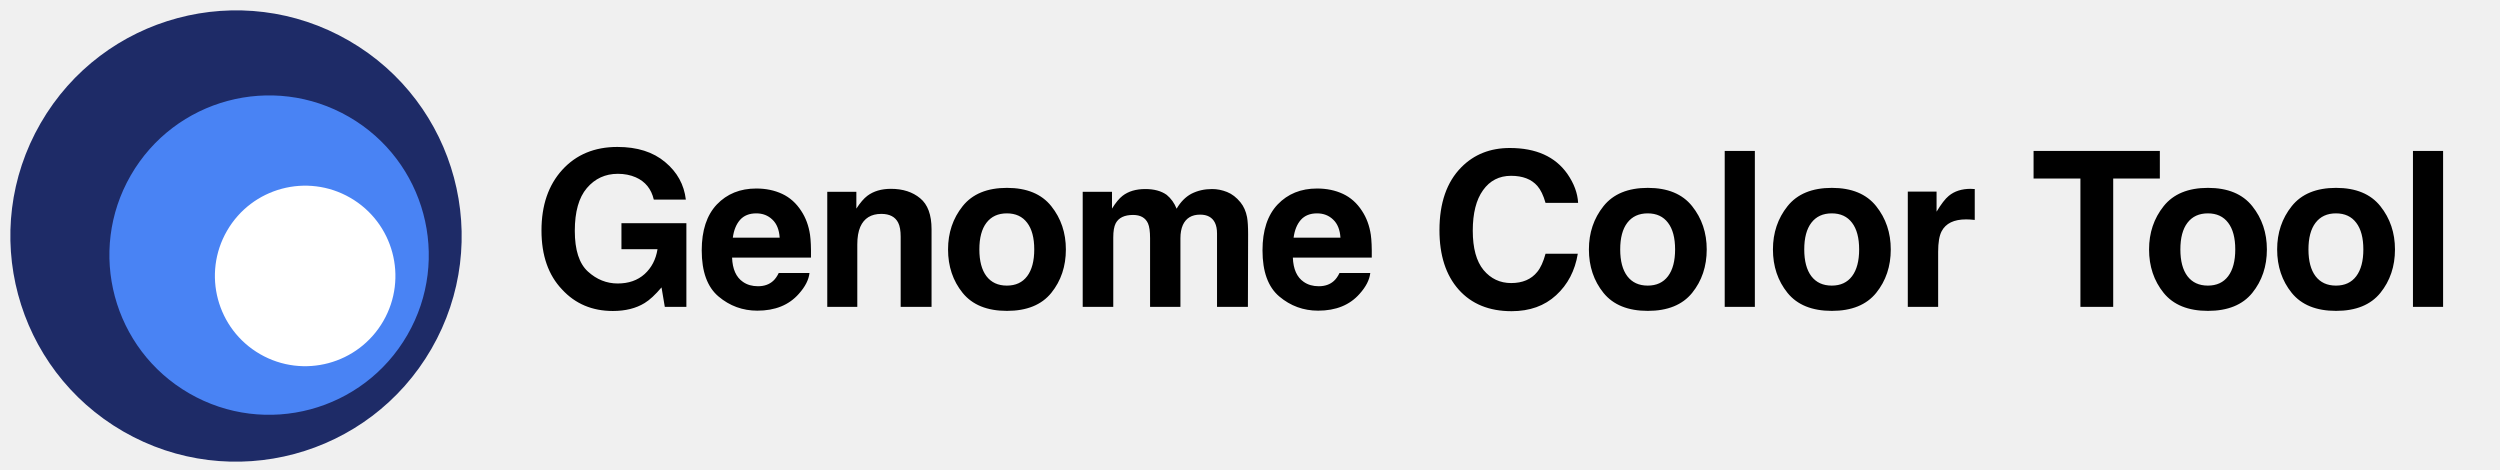
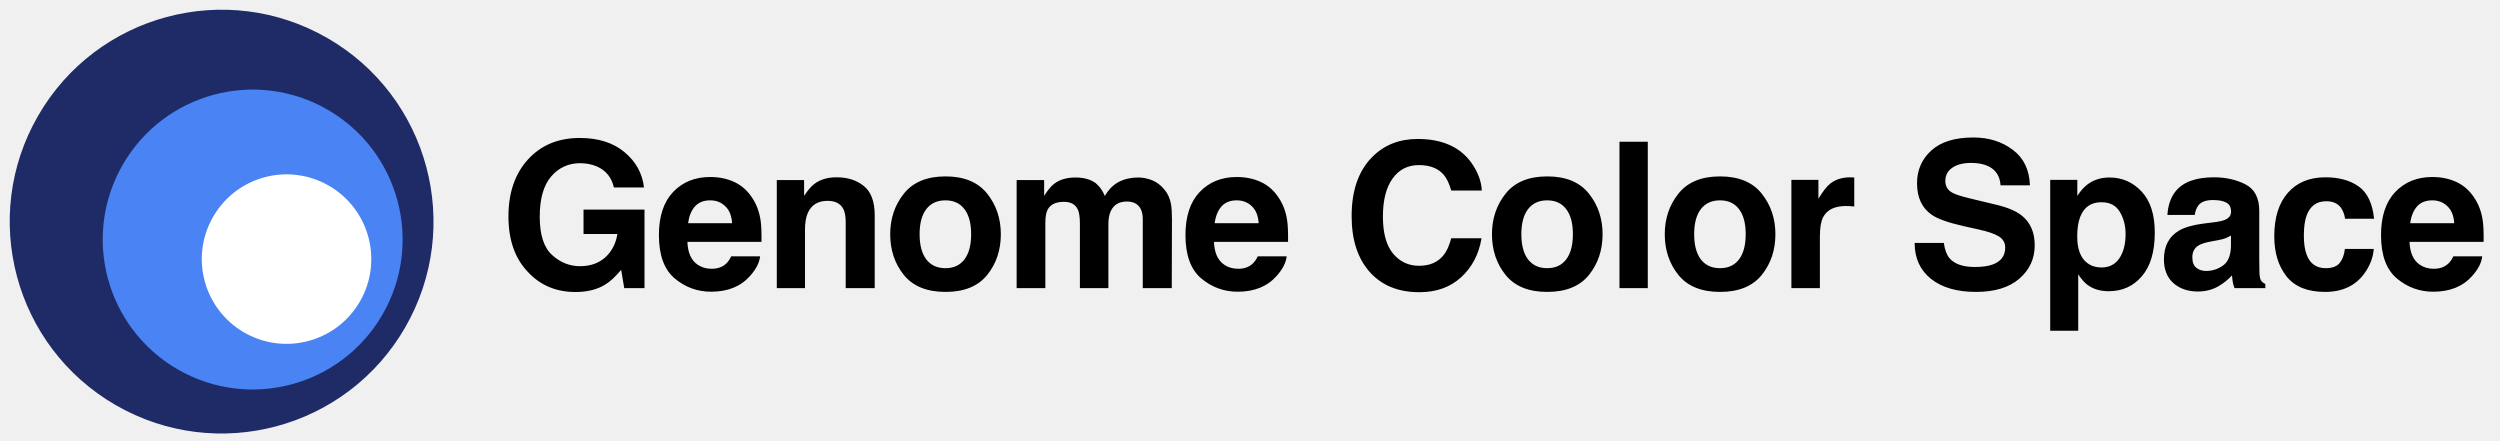
- <svg xmlns="http://www.w3.org/2000/svg" width="277" height="52" viewBox="0 0 277 52" fill="none">
+ <svg xmlns="http://www.w3.org/2000/svg" width="295" height="52" viewBox="0 0 295 52" fill="none">
  <g clip-path="url(#clip0_77_94)">
-     <path d="M72.441 22.117C72.168 20.938 71.5 20.113 70.438 19.645C69.844 19.387 69.184 19.258 68.457 19.258C67.066 19.258 65.922 19.785 65.023 20.84C64.133 21.887 63.688 23.465 63.688 25.574C63.688 27.699 64.172 29.203 65.141 30.086C66.109 30.969 67.211 31.41 68.445 31.41C69.656 31.41 70.648 31.062 71.422 30.367C72.195 29.664 72.672 28.746 72.852 27.613H68.856V24.73H76.051V34H73.66L73.297 31.844C72.602 32.664 71.977 33.242 71.422 33.578C70.469 34.164 69.297 34.457 67.906 34.457C65.617 34.457 63.742 33.664 62.281 32.078C60.758 30.484 59.996 28.305 59.996 25.539C59.996 22.742 60.766 20.5 62.305 18.812C63.844 17.125 65.879 16.281 68.41 16.281C70.606 16.281 72.367 16.84 73.695 17.957C75.031 19.066 75.797 20.453 75.992 22.117H72.441ZM83.797 23.641C83.024 23.641 82.422 23.883 81.993 24.367C81.571 24.852 81.305 25.508 81.196 26.336H86.387C86.332 25.453 86.063 24.785 85.579 24.332C85.102 23.871 84.508 23.641 83.797 23.641ZM83.797 20.887C84.86 20.887 85.817 21.086 86.668 21.484C87.52 21.883 88.223 22.512 88.778 23.371C89.278 24.129 89.602 25.008 89.751 26.008C89.836 26.594 89.872 27.438 89.856 28.539H81.114C81.161 29.82 81.563 30.719 82.321 31.234C82.782 31.555 83.336 31.715 83.985 31.715C84.672 31.715 85.231 31.52 85.661 31.129C85.895 30.918 86.102 30.625 86.282 30.25H89.692C89.606 31.008 89.211 31.777 88.508 32.559C87.415 33.801 85.883 34.422 83.915 34.422C82.29 34.422 80.856 33.898 79.614 32.852C78.372 31.805 77.751 30.102 77.751 27.742C77.751 25.531 78.309 23.836 79.426 22.656C80.551 21.477 82.008 20.887 83.797 20.887ZM98.716 20.922C100.036 20.922 101.114 21.27 101.95 21.965C102.794 22.652 103.216 23.797 103.216 25.398V34H99.794V26.23C99.794 25.559 99.704 25.043 99.524 24.684C99.196 24.027 98.571 23.699 97.649 23.699C96.517 23.699 95.739 24.18 95.317 25.141C95.099 25.648 94.989 26.297 94.989 27.086V34H91.661V21.25H94.884V23.113C95.313 22.457 95.72 21.984 96.103 21.695C96.79 21.18 97.661 20.922 98.716 20.922ZM111.56 31.645C112.537 31.645 113.287 31.297 113.81 30.602C114.333 29.906 114.595 28.918 114.595 27.637C114.595 26.355 114.333 25.371 113.81 24.684C113.287 23.988 112.537 23.641 111.56 23.641C110.583 23.641 109.83 23.988 109.298 24.684C108.775 25.371 108.513 26.355 108.513 27.637C108.513 28.918 108.775 29.906 109.298 30.602C109.83 31.297 110.583 31.645 111.56 31.645ZM118.099 27.637C118.099 29.512 117.56 31.117 116.482 32.453C115.404 33.781 113.767 34.445 111.572 34.445C109.376 34.445 107.74 33.781 106.662 32.453C105.583 31.117 105.044 29.512 105.044 27.637C105.044 25.793 105.583 24.195 106.662 22.844C107.74 21.492 109.376 20.816 111.572 20.816C113.767 20.816 115.404 21.492 116.482 22.844C117.56 24.195 118.099 25.793 118.099 27.637ZM134.295 20.945C134.857 20.945 135.412 21.055 135.959 21.273C136.506 21.492 137.002 21.875 137.447 22.422C137.807 22.867 138.049 23.414 138.174 24.062C138.252 24.492 138.291 25.121 138.291 25.949L138.268 34H134.846V25.867C134.846 25.383 134.768 24.984 134.611 24.672C134.314 24.078 133.768 23.781 132.971 23.781C132.049 23.781 131.412 24.164 131.06 24.93C130.881 25.336 130.791 25.824 130.791 26.395V34H127.428V26.395C127.428 25.637 127.35 25.086 127.193 24.742C126.912 24.125 126.361 23.816 125.541 23.816C124.588 23.816 123.947 24.125 123.619 24.742C123.439 25.094 123.35 25.617 123.35 26.312V34H119.963V21.25H123.209V23.113C123.623 22.449 124.014 21.977 124.381 21.695C125.029 21.195 125.869 20.945 126.9 20.945C127.877 20.945 128.666 21.16 129.268 21.59C129.752 21.988 130.119 22.5 130.369 23.125C130.807 22.375 131.35 21.824 131.998 21.473C132.685 21.121 133.451 20.945 134.295 20.945ZM145.932 23.641C145.159 23.641 144.557 23.883 144.127 24.367C143.705 24.852 143.44 25.508 143.33 26.336H148.522C148.467 25.453 148.198 24.785 147.713 24.332C147.237 23.871 146.643 23.641 145.932 23.641ZM145.932 20.887C146.995 20.887 147.952 21.086 148.803 21.484C149.655 21.883 150.358 22.512 150.912 23.371C151.412 24.129 151.737 25.008 151.885 26.008C151.971 26.594 152.006 27.438 151.991 28.539H143.248C143.295 29.82 143.698 30.719 144.455 31.234C144.916 31.555 145.471 31.715 146.12 31.715C146.807 31.715 147.366 31.52 147.795 31.129C148.03 30.918 148.237 30.625 148.416 30.25H151.827C151.741 31.008 151.346 31.777 150.643 32.559C149.549 33.801 148.018 34.422 146.049 34.422C144.424 34.422 142.991 33.898 141.748 32.852C140.506 31.805 139.885 30.102 139.885 27.742C139.885 25.531 140.444 23.836 141.561 22.656C142.686 21.477 144.143 20.887 145.932 20.887ZM159.492 25.504C159.492 22.488 160.3 20.164 161.917 18.531C163.324 17.109 165.113 16.398 167.285 16.398C170.191 16.398 172.316 17.352 173.66 19.258C174.402 20.328 174.8 21.402 174.855 22.48H171.245C171.011 21.652 170.71 21.027 170.343 20.605C169.687 19.855 168.714 19.48 167.425 19.48C166.113 19.48 165.077 20.012 164.32 21.074C163.562 22.129 163.183 23.625 163.183 25.562C163.183 27.5 163.581 28.953 164.378 29.922C165.183 30.883 166.202 31.363 167.437 31.363C168.702 31.363 169.667 30.949 170.331 30.121C170.699 29.676 171.003 29.008 171.245 28.117H174.82C174.507 30 173.706 31.531 172.417 32.711C171.136 33.891 169.492 34.48 167.484 34.48C164.999 34.48 163.046 33.684 161.624 32.09C160.202 30.488 159.492 28.293 159.492 25.504ZM182.566 31.645C183.543 31.645 184.293 31.297 184.816 30.602C185.34 29.906 185.601 28.918 185.601 27.637C185.601 26.355 185.34 25.371 184.816 24.684C184.293 23.988 183.543 23.641 182.566 23.641C181.59 23.641 180.836 23.988 180.305 24.684C179.781 25.371 179.519 26.355 179.519 27.637C179.519 28.918 179.781 29.906 180.305 30.602C180.836 31.297 181.59 31.645 182.566 31.645ZM189.105 27.637C189.105 29.512 188.566 31.117 187.488 32.453C186.41 33.781 184.773 34.445 182.578 34.445C180.383 34.445 178.746 33.781 177.668 32.453C176.59 31.117 176.051 29.512 176.051 27.637C176.051 25.793 176.59 24.195 177.668 22.844C178.746 21.492 180.383 20.816 182.578 20.816C184.773 20.816 186.41 21.492 187.488 22.844C188.566 24.195 189.105 25.793 189.105 27.637ZM194.438 34H191.098V16.727H194.438V34ZM202.958 31.645C203.934 31.645 204.684 31.297 205.208 30.602C205.731 29.906 205.993 28.918 205.993 27.637C205.993 26.355 205.731 25.371 205.208 24.684C204.684 23.988 203.934 23.641 202.958 23.641C201.981 23.641 201.227 23.988 200.696 24.684C200.173 25.371 199.911 26.355 199.911 27.637C199.911 28.918 200.173 29.906 200.696 30.602C201.227 31.297 201.981 31.645 202.958 31.645ZM209.497 27.637C209.497 29.512 208.958 31.117 207.88 32.453C206.802 33.781 205.165 34.445 202.97 34.445C200.774 34.445 199.137 33.781 198.059 32.453C196.981 31.117 196.442 29.512 196.442 27.637C196.442 25.793 196.981 24.195 198.059 22.844C199.137 21.492 200.774 20.816 202.97 20.816C205.165 20.816 206.802 21.492 207.88 22.844C208.958 24.195 209.497 25.793 209.497 27.637ZM218.357 20.922C218.419 20.922 218.47 20.926 218.509 20.934C218.556 20.934 218.654 20.938 218.802 20.945V24.367C218.591 24.344 218.404 24.328 218.24 24.32C218.075 24.312 217.943 24.309 217.841 24.309C216.497 24.309 215.595 24.746 215.134 25.621C214.876 26.113 214.747 26.871 214.747 27.895V34H211.384V21.227H214.572V23.453C215.087 22.602 215.536 22.02 215.919 21.707C216.544 21.184 217.357 20.922 218.357 20.922ZM239.311 16.727V19.785H234.143V34H230.51V19.785H225.319V16.727H239.311ZM244.632 31.645C245.608 31.645 246.358 31.297 246.882 30.602C247.405 29.906 247.667 28.918 247.667 27.637C247.667 26.355 247.405 25.371 246.882 24.684C246.358 23.988 245.608 23.641 244.632 23.641C243.655 23.641 242.901 23.988 242.37 24.684C241.846 25.371 241.585 26.355 241.585 27.637C241.585 28.918 241.846 29.906 242.37 30.602C242.901 31.297 243.655 31.645 244.632 31.645ZM251.171 27.637C251.171 29.512 250.632 31.117 249.553 32.453C248.475 33.781 246.839 34.445 244.643 34.445C242.448 34.445 240.811 33.781 239.733 32.453C238.655 31.117 238.116 29.512 238.116 27.637C238.116 25.793 238.655 24.195 239.733 22.844C240.811 21.492 242.448 20.816 244.643 20.816C246.839 20.816 248.475 21.492 249.553 22.844C250.632 24.195 251.171 25.793 251.171 27.637ZM258.823 31.645C259.8 31.645 260.55 31.297 261.073 30.602C261.597 29.906 261.859 28.918 261.859 27.637C261.859 26.355 261.597 25.371 261.073 24.684C260.55 23.988 259.8 23.641 258.823 23.641C257.847 23.641 257.093 23.988 256.562 24.684C256.038 25.371 255.777 26.355 255.777 27.637C255.777 28.918 256.038 29.906 256.562 30.602C257.093 31.297 257.847 31.645 258.823 31.645ZM265.363 27.637C265.363 29.512 264.823 31.117 263.745 32.453C262.667 33.781 261.03 34.445 258.835 34.445C256.64 34.445 255.003 33.781 253.925 32.453C252.847 31.117 252.308 29.512 252.308 27.637C252.308 25.793 252.847 24.195 253.925 22.844C255.003 21.492 256.64 20.816 258.835 20.816C261.03 20.816 262.667 21.492 263.745 22.844C264.823 24.195 265.363 25.793 265.363 27.637ZM270.695 34H267.355V16.727H270.695V34Z" fill="black" />
+     <path d="M72.441 22.117C72.168 20.938 71.5 20.113 70.438 19.645C69.844 19.387 69.184 19.258 68.457 19.258C67.066 19.258 65.922 19.785 65.023 20.84C64.133 21.887 63.688 23.465 63.688 25.574C63.688 27.699 64.172 29.203 65.141 30.086C66.109 30.969 67.211 31.41 68.445 31.41C69.656 31.41 70.648 31.062 71.422 30.367C72.195 29.664 72.672 28.746 72.852 27.613H68.856V24.73H76.051V34H73.66L73.297 31.844C72.602 32.664 71.977 33.242 71.422 33.578C70.469 34.164 69.297 34.457 67.906 34.457C65.617 34.457 63.742 33.664 62.281 32.078C60.758 30.484 59.996 28.305 59.996 25.539C59.996 22.742 60.766 20.5 62.305 18.812C63.844 17.125 65.879 16.281 68.41 16.281C70.606 16.281 72.367 16.84 73.695 17.957C75.031 19.066 75.797 20.453 75.992 22.117H72.441ZM83.797 23.641C83.024 23.641 82.422 23.883 81.993 24.367C81.571 24.852 81.305 25.508 81.196 26.336H86.387C86.332 25.453 86.063 24.785 85.579 24.332C85.102 23.871 84.508 23.641 83.797 23.641ZM83.797 20.887C84.86 20.887 85.817 21.086 86.668 21.484C87.52 21.883 88.223 22.512 88.778 23.371C89.278 24.129 89.602 25.008 89.751 26.008C89.836 26.594 89.872 27.438 89.856 28.539H81.114C81.161 29.82 81.563 30.719 82.321 31.234C82.782 31.555 83.336 31.715 83.985 31.715C84.672 31.715 85.231 31.52 85.661 31.129C85.895 30.918 86.102 30.625 86.282 30.25H89.692C89.606 31.008 89.211 31.777 88.508 32.559C87.415 33.801 85.883 34.422 83.915 34.422C82.29 34.422 80.856 33.898 79.614 32.852C78.372 31.805 77.751 30.102 77.751 27.742C77.751 25.531 78.309 23.836 79.426 22.656C80.551 21.477 82.008 20.887 83.797 20.887ZM98.716 20.922C100.036 20.922 101.114 21.27 101.95 21.965C102.794 22.652 103.216 23.797 103.216 25.398V34H99.794V26.23C99.794 25.559 99.704 25.043 99.524 24.684C99.196 24.027 98.571 23.699 97.649 23.699C96.517 23.699 95.739 24.18 95.317 25.141C95.099 25.648 94.989 26.297 94.989 27.086V34H91.661V21.25H94.884V23.113C95.313 22.457 95.72 21.984 96.103 21.695C96.79 21.18 97.661 20.922 98.716 20.922ZM111.56 31.645C112.537 31.645 113.287 31.297 113.81 30.602C114.333 29.906 114.595 28.918 114.595 27.637C114.595 26.355 114.333 25.371 113.81 24.684C113.287 23.988 112.537 23.641 111.56 23.641C110.583 23.641 109.83 23.988 109.298 24.684C108.775 25.371 108.513 26.355 108.513 27.637C108.513 28.918 108.775 29.906 109.298 30.602C109.83 31.297 110.583 31.645 111.56 31.645ZM118.099 27.637C118.099 29.512 117.56 31.117 116.482 32.453C115.404 33.781 113.767 34.445 111.572 34.445C109.376 34.445 107.74 33.781 106.662 32.453C105.583 31.117 105.044 29.512 105.044 27.637C105.044 25.793 105.583 24.195 106.662 22.844C107.74 21.492 109.376 20.816 111.572 20.816C113.767 20.816 115.404 21.492 116.482 22.844C117.56 24.195 118.099 25.793 118.099 27.637ZM134.295 20.945C134.857 20.945 135.412 21.055 135.959 21.273C136.506 21.492 137.002 21.875 137.447 22.422C137.807 22.867 138.049 23.414 138.174 24.062C138.252 24.492 138.291 25.121 138.291 25.949L138.268 34H134.846V25.867C134.846 25.383 134.768 24.984 134.611 24.672C134.314 24.078 133.768 23.781 132.971 23.781C132.049 23.781 131.412 24.164 131.06 24.93C130.881 25.336 130.791 25.824 130.791 26.395V34H127.428V26.395C127.428 25.637 127.35 25.086 127.193 24.742C126.912 24.125 126.361 23.816 125.541 23.816C124.588 23.816 123.947 24.125 123.619 24.742C123.439 25.094 123.35 25.617 123.35 26.312V34H119.963V21.25H123.209V23.113C123.623 22.449 124.014 21.977 124.381 21.695C125.029 21.195 125.869 20.945 126.9 20.945C127.877 20.945 128.666 21.16 129.268 21.59C129.752 21.988 130.119 22.5 130.369 23.125C130.807 22.375 131.35 21.824 131.998 21.473C132.685 21.121 133.451 20.945 134.295 20.945ZM145.932 23.641C145.159 23.641 144.557 23.883 144.127 24.367C143.705 24.852 143.44 25.508 143.33 26.336H148.522C148.467 25.453 148.198 24.785 147.713 24.332C147.237 23.871 146.643 23.641 145.932 23.641ZM145.932 20.887C146.995 20.887 147.952 21.086 148.803 21.484C149.655 21.883 150.358 22.512 150.912 23.371C151.412 24.129 151.737 25.008 151.885 26.008C151.971 26.594 152.006 27.438 151.991 28.539H143.248C143.295 29.82 143.698 30.719 144.455 31.234C144.916 31.555 145.471 31.715 146.12 31.715C146.807 31.715 147.366 31.52 147.795 31.129C148.03 30.918 148.237 30.625 148.416 30.25H151.827C151.741 31.008 151.346 31.777 150.643 32.559C149.549 33.801 148.018 34.422 146.049 34.422C144.424 34.422 142.991 33.898 141.748 32.852C140.506 31.805 139.885 30.102 139.885 27.742C139.885 25.531 140.444 23.836 141.561 22.656C142.686 21.477 144.143 20.887 145.932 20.887ZM159.492 25.504C159.492 22.488 160.3 20.164 161.917 18.531C163.324 17.109 165.113 16.398 167.285 16.398C170.191 16.398 172.316 17.352 173.66 19.258C174.402 20.328 174.8 21.402 174.855 22.48H171.245C171.011 21.652 170.71 21.027 170.343 20.605C169.687 19.855 168.714 19.48 167.425 19.48C166.113 19.48 165.077 20.012 164.32 21.074C163.562 22.129 163.183 23.625 163.183 25.562C163.183 27.5 163.581 28.953 164.378 29.922C165.183 30.883 166.202 31.363 167.437 31.363C168.702 31.363 169.667 30.949 170.331 30.121C170.699 29.676 171.003 29.008 171.245 28.117H174.82C174.507 30 173.706 31.531 172.417 32.711C171.136 33.891 169.492 34.48 167.484 34.48C164.999 34.48 163.046 33.684 161.624 32.09C160.202 30.488 159.492 28.293 159.492 25.504ZM182.566 31.645C183.543 31.645 184.293 31.297 184.816 30.602C185.34 29.906 185.601 28.918 185.601 27.637C185.601 26.355 185.34 25.371 184.816 24.684C184.293 23.988 183.543 23.641 182.566 23.641C181.59 23.641 180.836 23.988 180.305 24.684C179.781 25.371 179.519 26.355 179.519 27.637C179.519 28.918 179.781 29.906 180.305 30.602C180.836 31.297 181.59 31.645 182.566 31.645ZM189.105 27.637C189.105 29.512 188.566 31.117 187.488 32.453C186.41 33.781 184.773 34.445 182.578 34.445C180.383 34.445 178.746 33.781 177.668 32.453C176.59 31.117 176.051 29.512 176.051 27.637C176.051 25.793 176.59 24.195 177.668 22.844C178.746 21.492 180.383 20.816 182.578 20.816C184.773 20.816 186.41 21.492 187.488 22.844C188.566 24.195 189.105 25.793 189.105 27.637ZM194.438 34H191.098V16.727H194.438V34ZM202.958 31.645C203.934 31.645 204.684 31.297 205.208 30.602C205.731 29.906 205.993 28.918 205.993 27.637C205.993 26.355 205.731 25.371 205.208 24.684C204.684 23.988 203.934 23.641 202.958 23.641C201.981 23.641 201.227 23.988 200.696 24.684C200.173 25.371 199.911 26.355 199.911 27.637C199.911 28.918 200.173 29.906 200.696 30.602C201.227 31.297 201.981 31.645 202.958 31.645ZM209.497 27.637C209.497 29.512 208.958 31.117 207.88 32.453C206.802 33.781 205.165 34.445 202.97 34.445C200.774 34.445 199.137 33.781 198.059 32.453C196.981 31.117 196.442 29.512 196.442 27.637C196.442 25.793 196.981 24.195 198.059 22.844C199.137 21.492 200.774 20.816 202.97 20.816C205.165 20.816 206.802 21.492 207.88 22.844C208.958 24.195 209.497 25.793 209.497 27.637ZM218.357 20.922C218.419 20.922 218.47 20.926 218.509 20.934C218.556 20.934 218.654 20.938 218.802 20.945V24.367C218.591 24.344 218.404 24.328 218.24 24.32C218.075 24.312 217.943 24.309 217.841 24.309C216.497 24.309 215.595 24.746 215.134 25.621C214.876 26.113 214.747 26.871 214.747 27.895V34H211.384V21.227H214.572V23.453C215.087 22.602 215.536 22.02 215.919 21.707C216.544 21.184 217.357 20.922 218.357 20.922ZM229.373 28.668C229.483 29.457 229.697 30.047 230.018 30.438C230.604 31.148 231.608 31.504 233.03 31.504C233.881 31.504 234.572 31.41 235.104 31.223C236.112 30.863 236.615 30.195 236.615 29.219C236.615 28.648 236.365 28.207 235.865 27.895C235.365 27.59 234.58 27.32 233.51 27.086L231.682 26.676C229.885 26.27 228.643 25.828 227.955 25.352C226.791 24.555 226.209 23.309 226.209 21.613C226.209 20.066 226.772 18.781 227.897 17.758C229.022 16.734 230.674 16.223 232.854 16.223C234.674 16.223 236.225 16.707 237.506 17.676C238.795 18.637 239.471 20.035 239.533 21.871H236.065C236.002 20.832 235.549 20.094 234.705 19.656C234.143 19.367 233.444 19.223 232.608 19.223C231.678 19.223 230.936 19.41 230.381 19.785C229.826 20.16 229.549 20.684 229.549 21.355C229.549 21.973 229.822 22.434 230.369 22.738C230.721 22.941 231.471 23.18 232.619 23.453L235.596 24.168C236.901 24.48 237.885 24.898 238.549 25.422C239.58 26.234 240.096 27.41 240.096 28.949C240.096 30.527 239.49 31.84 238.28 32.887C237.076 33.926 235.373 34.445 233.17 34.445C230.92 34.445 229.151 33.934 227.862 32.91C226.572 31.879 225.928 30.465 225.928 28.668H229.373ZM250.819 27.613C250.819 26.629 250.592 25.758 250.139 25C249.694 24.242 248.967 23.863 247.96 23.863C246.749 23.863 245.917 24.438 245.464 25.586C245.229 26.195 245.112 26.969 245.112 27.906C245.112 29.391 245.507 30.434 246.296 31.035C246.764 31.387 247.319 31.562 247.96 31.562C248.889 31.562 249.596 31.203 250.081 30.484C250.573 29.766 250.819 28.809 250.819 27.613ZM248.921 20.945C250.413 20.945 251.675 21.496 252.706 22.598C253.745 23.699 254.264 25.316 254.264 27.449C254.264 29.699 253.757 31.414 252.741 32.594C251.733 33.773 250.432 34.363 248.839 34.363C247.823 34.363 246.979 34.109 246.307 33.602C245.94 33.32 245.581 32.91 245.229 32.371V39.027H241.925V21.227H245.124V23.113C245.483 22.559 245.866 22.121 246.272 21.801C247.014 21.23 247.897 20.945 248.921 20.945ZM263.253 27.789C263.042 27.922 262.827 28.031 262.609 28.117C262.398 28.195 262.105 28.27 261.73 28.34L260.98 28.48C260.277 28.605 259.773 28.758 259.468 28.938C258.952 29.242 258.695 29.715 258.695 30.355C258.695 30.926 258.851 31.34 259.163 31.598C259.484 31.848 259.87 31.973 260.323 31.973C261.042 31.973 261.702 31.762 262.304 31.34C262.913 30.918 263.23 30.148 263.253 29.031V27.789ZM261.226 26.23C261.843 26.152 262.284 26.055 262.55 25.938C263.027 25.734 263.265 25.418 263.265 24.988C263.265 24.465 263.081 24.105 262.714 23.91C262.355 23.707 261.823 23.605 261.12 23.605C260.331 23.605 259.773 23.801 259.445 24.191C259.21 24.48 259.054 24.871 258.976 25.363H255.753C255.823 24.246 256.136 23.328 256.691 22.609C257.573 21.484 259.089 20.922 261.238 20.922C262.636 20.922 263.878 21.199 264.964 21.754C266.05 22.309 266.593 23.355 266.593 24.895V30.754C266.593 31.16 266.601 31.652 266.616 32.23C266.64 32.668 266.706 32.965 266.816 33.121C266.925 33.277 267.089 33.406 267.308 33.508V34H263.675C263.573 33.742 263.503 33.5 263.464 33.273C263.425 33.047 263.394 32.789 263.37 32.5C262.909 33 262.378 33.426 261.777 33.777C261.058 34.191 260.245 34.398 259.339 34.398C258.183 34.398 257.226 34.07 256.468 33.414C255.718 32.75 255.343 31.812 255.343 30.602C255.343 29.031 255.948 27.895 257.159 27.191C257.823 26.809 258.8 26.535 260.089 26.371L261.226 26.23ZM276.718 25.809C276.656 25.332 276.496 24.902 276.238 24.52C275.863 24.004 275.281 23.746 274.492 23.746C273.367 23.746 272.597 24.305 272.183 25.422C271.965 26.016 271.855 26.805 271.855 27.789C271.855 28.727 271.965 29.48 272.183 30.051C272.582 31.113 273.332 31.645 274.433 31.645C275.215 31.645 275.769 31.434 276.097 31.012C276.425 30.59 276.625 30.043 276.695 29.371H280.105C280.027 30.387 279.66 31.348 279.004 32.254C277.957 33.715 276.406 34.445 274.351 34.445C272.297 34.445 270.785 33.836 269.816 32.617C268.847 31.398 268.363 29.816 268.363 27.871C268.363 25.676 268.898 23.969 269.968 22.75C271.039 21.531 272.515 20.922 274.398 20.922C276 20.922 277.308 21.281 278.324 22C279.347 22.719 279.953 23.988 280.14 25.809H276.718ZM287.008 23.641C286.235 23.641 285.633 23.883 285.203 24.367C284.781 24.852 284.516 25.508 284.406 26.336H289.598C289.543 25.453 289.274 24.785 288.789 24.332C288.313 23.871 287.719 23.641 287.008 23.641ZM287.008 20.887C288.07 20.887 289.027 21.086 289.879 21.484C290.731 21.883 291.434 22.512 291.988 23.371C292.488 24.129 292.813 25.008 292.961 26.008C293.047 26.594 293.082 27.438 293.067 28.539H284.324C284.371 29.82 284.774 30.719 285.531 31.234C285.992 31.555 286.547 31.715 287.195 31.715C287.883 31.715 288.442 31.52 288.871 31.129C289.106 30.918 289.313 30.625 289.492 30.25H292.902C292.817 31.008 292.422 31.777 291.719 32.559C290.625 33.801 289.094 34.422 287.125 34.422C285.5 34.422 284.067 33.898 282.824 32.852C281.582 31.805 280.961 30.102 280.961 27.742C280.961 25.531 281.52 23.836 282.637 22.656C283.762 21.477 285.219 20.887 287.008 20.887Z" fill="black" />
    <circle cx="26.151" cy="26.151" r="25" transform="rotate(30 26.1506 26.1506)" fill="#1E2B67" />
    <circle cx="29.815" cy="28.266" r="17.692" transform="rotate(30 29.8147 28.2663)" fill="#4983F4" />
    <circle cx="33.812" cy="30.574" r="10" transform="rotate(30 33.8116 30.5738)" fill="white" />
  </g>
  <defs>
    <clipPath id="clip0_77_94">
-       <rect width="277" height="52" fill="white" />
+       <rect width="295" height="52" fill="white" />
    </clipPath>
  </defs>
</svg>
